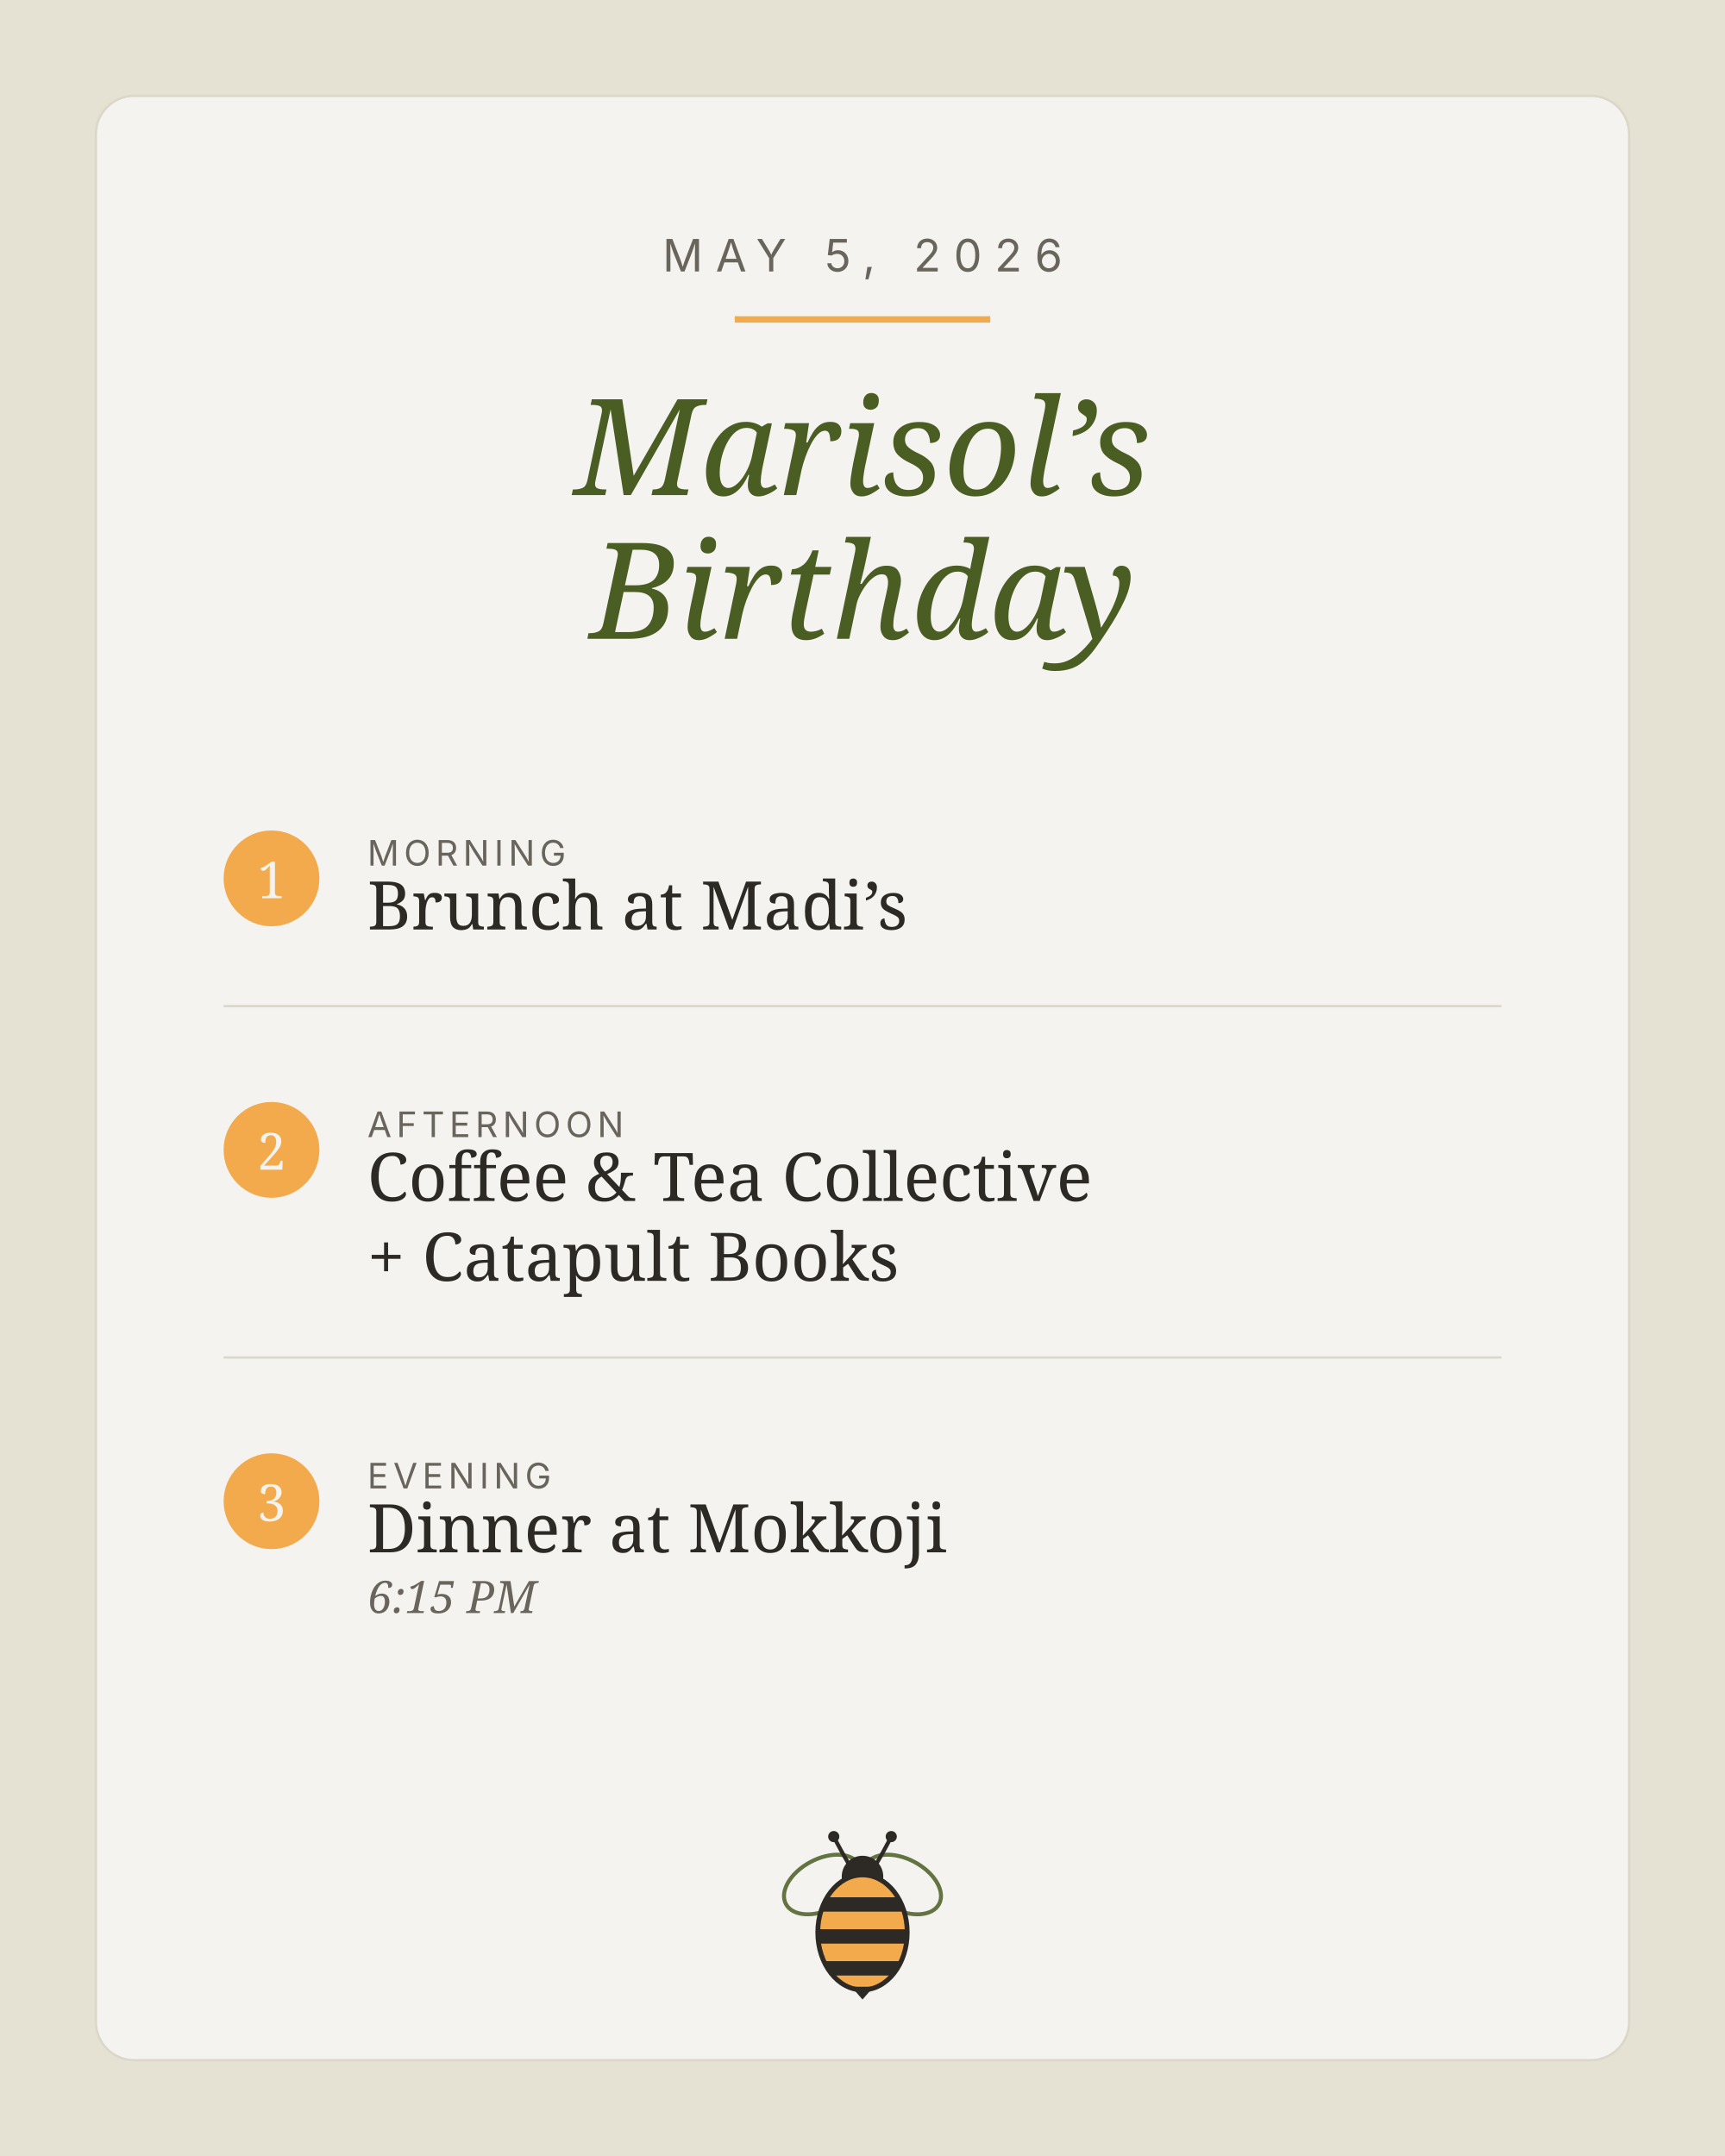
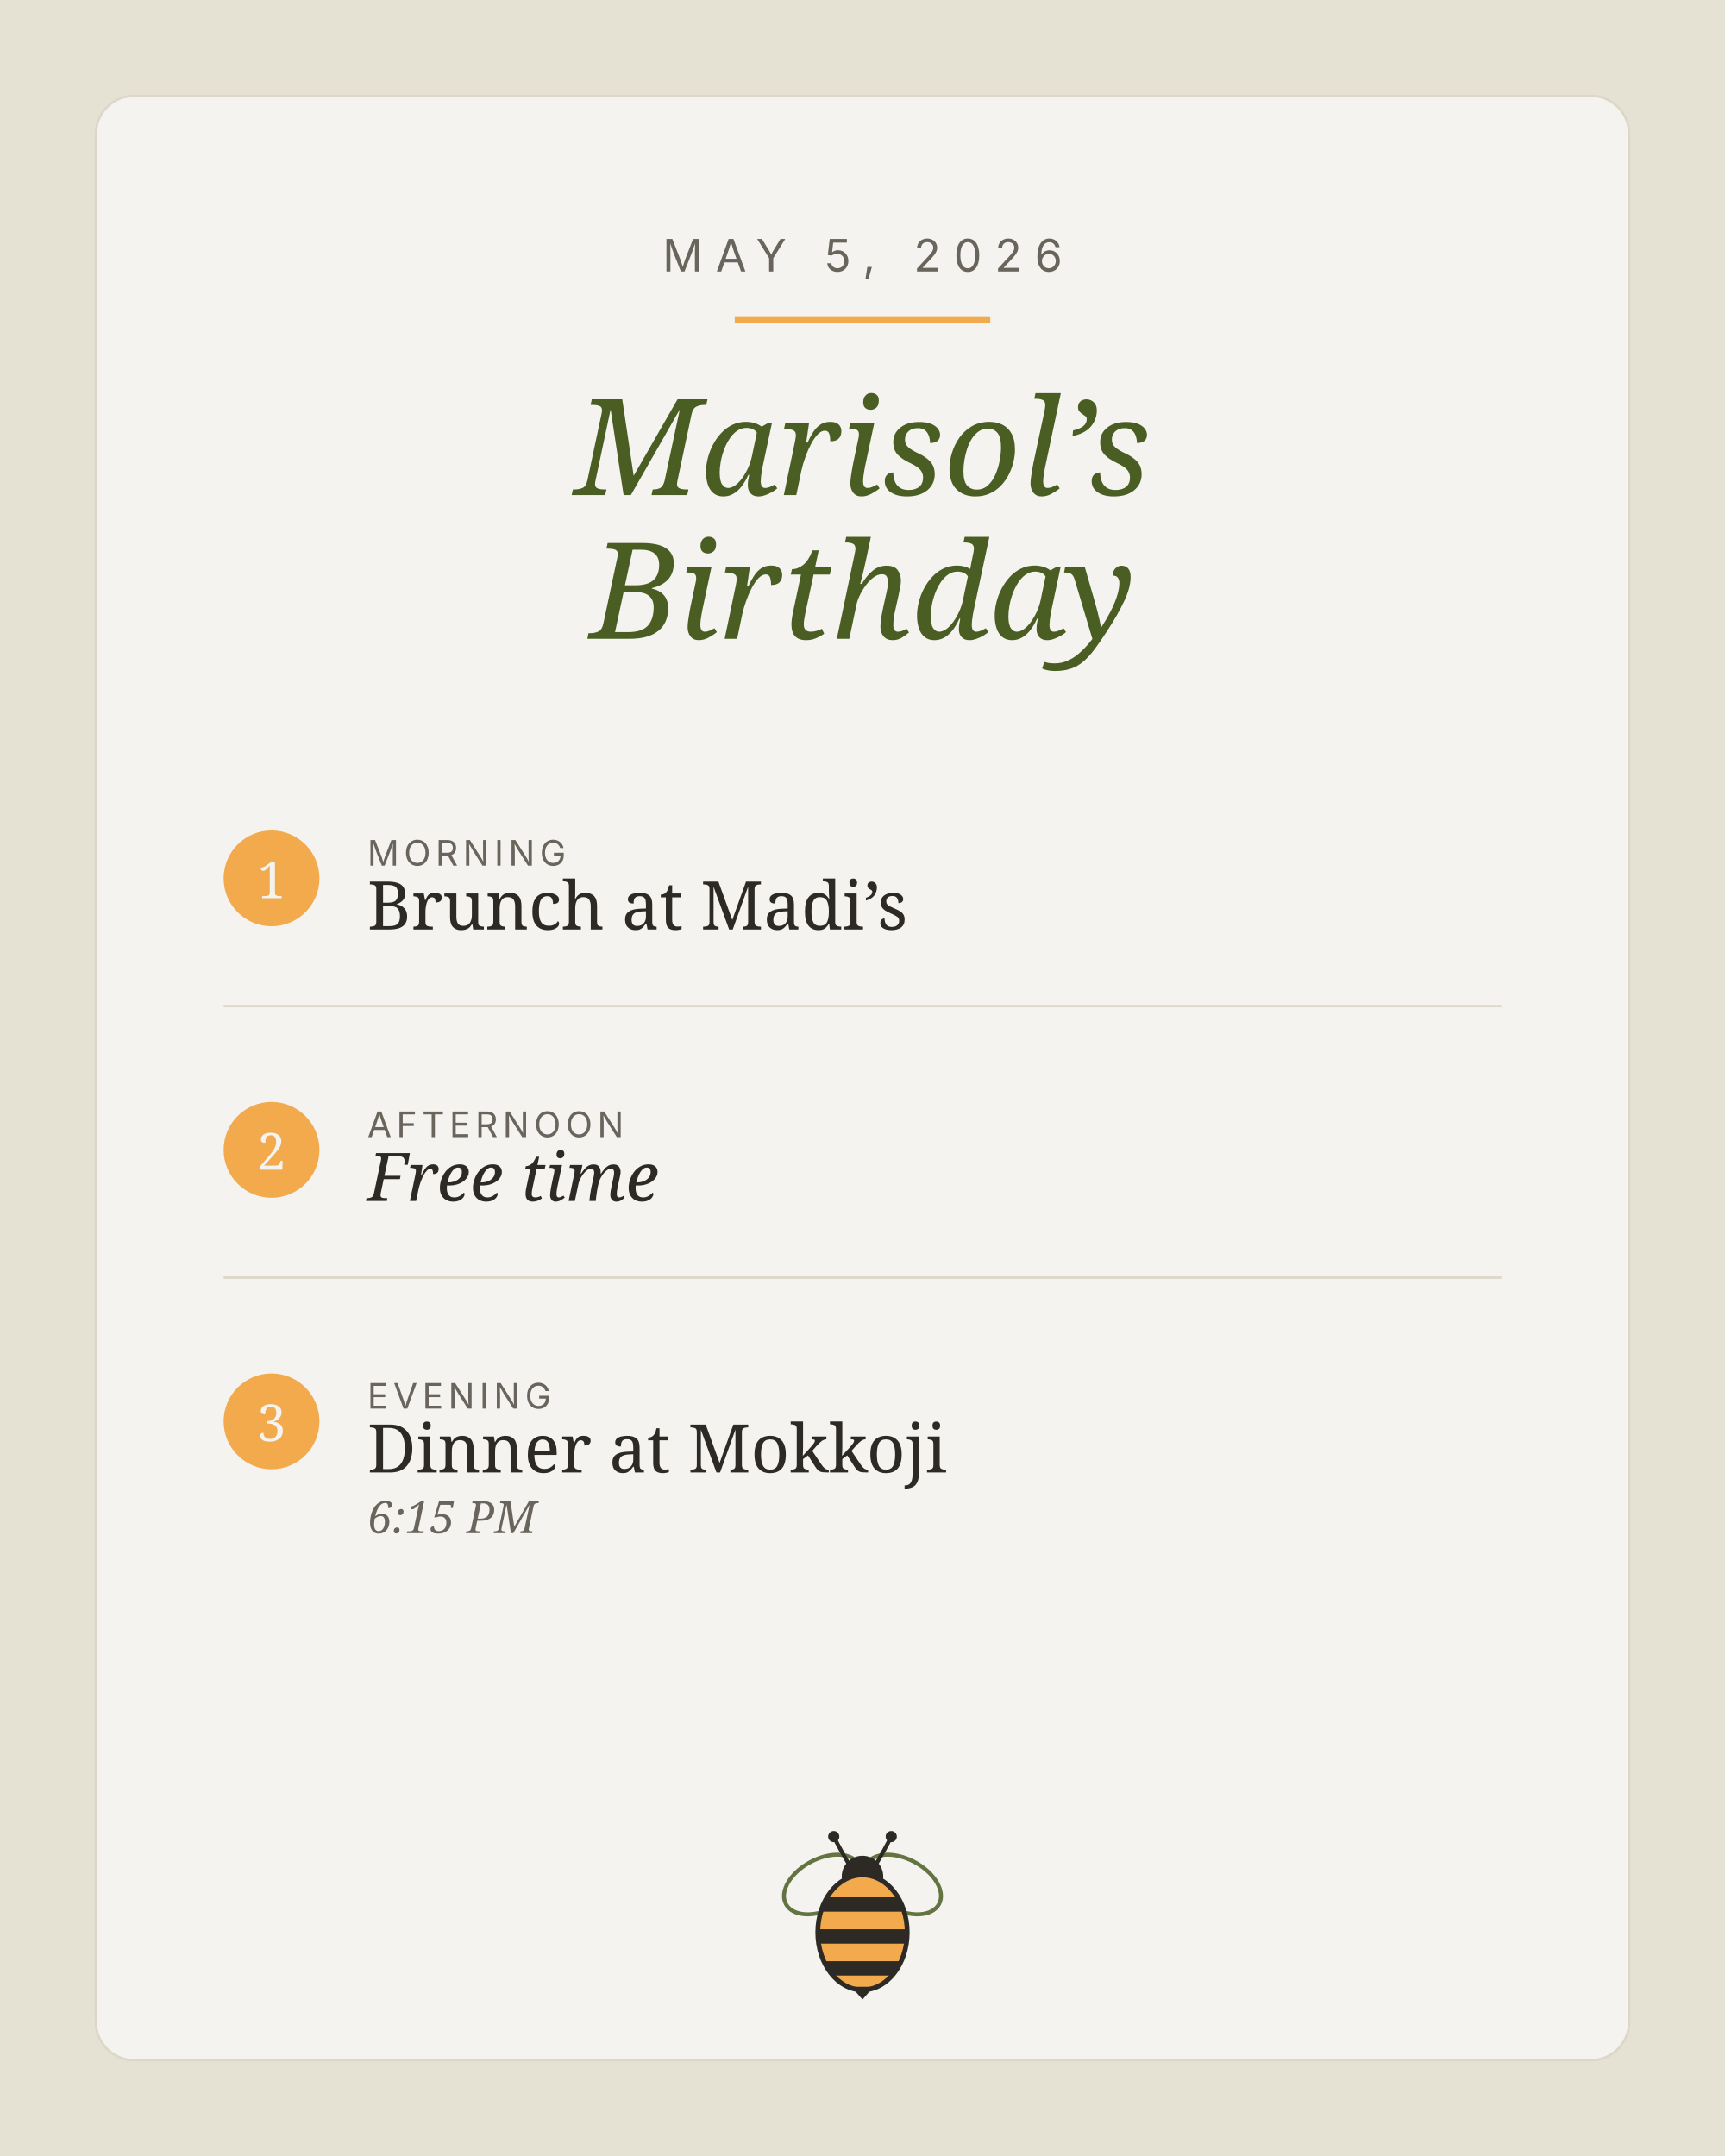
<svg xmlns="http://www.w3.org/2000/svg" viewBox="0 0 1080 1350" width="1080" height="1350">
  <defs>
    <style>
      .bg { fill: #e6e2d3; }
      .card { fill: #f4f3ef; }
      .olive { fill: #4a5d23; }
      .gold { fill: #f2aa4c; }
      .text-dark { fill: #2d2a26; }
      .text-light { fill: #6a655c; }
      .border { stroke: #dcd7c9; stroke-width: 1.5; fill: none; }
      .accent-line { stroke: #f2aa4c; stroke-width: 4; }
      .serif { font-family: 'Playfair Display', 'Georgia', serif; }
      .sans { font-family: 'Outfit', 'Inter', 'Helvetica', sans-serif; }
    </style>
    <clipPath id="bee-body-clip">
      <ellipse cx="540" cy="1210" rx="28" ry="36" />
    </clipPath>
  </defs>
  <rect class="bg" width="1080" height="1350" />
  <rect class="card" x="60" y="60" width="960" height="1230" rx="24" ry="24" />
  <rect class="border" x="60" y="60" width="960" height="1230" rx="24" ry="24" />
  <text class="sans text-light" x="540" y="170" font-size="28" letter-spacing="8" text-anchor="middle">MAY 5, 2026</text>
  <line class="accent-line" x1="460" y1="200" x2="620" y2="200" />
  <text class="serif olive" x="540" y="310" font-size="84" font-style="italic" text-anchor="middle">Marisol’s</text>
  <text class="serif olive" x="540" y="400" font-size="84" font-style="italic" text-anchor="middle">Birthday</text>
  <g transform="translate(140, 520)">
    <circle class="gold" cx="30" cy="30" r="30" />
    <text class="serif" x="30" y="30" font-size="32" text-anchor="middle" dominant-baseline="central" fill="#f4f3ef">1</text>
    <text class="sans text-light" x="90" y="22" font-size="22" letter-spacing="3">MORNING</text>
    <text class="serif text-dark" x="90" y="62" font-size="42">Brunch at Madi’s</text>
  </g>
  <line class="border" x1="140" y1="630" x2="940" y2="630" />
  <g transform="translate(140, 690)">
    <circle class="gold" cx="30" cy="30" r="30" />
    <text class="serif" x="30" y="30" font-size="32" text-anchor="middle" dominant-baseline="central" fill="#f4f3ef">2</text>
    <text class="sans text-light" x="90" y="22" font-size="22" letter-spacing="3">AFTERNOON</text>
-     <text class="serif text-dark" x="90" y="62" font-size="42">Coffee &amp; Tea Collective</text>
-     <text class="serif text-dark" x="90" y="112" font-size="42">+ Catapult Books</text>
+     <text class="serif text-dark" x="90" y="62" font-size="42" font-style="italic">Free time</text>
  </g>
-   <line class="border" x1="140" y1="850" x2="940" y2="850" />
-   <g transform="translate(140, 910)">
+   <line class="border" x1="140" y1="800" x2="940" y2="800" />
+   <g transform="translate(140, 860)">
    <circle class="gold" cx="30" cy="30" r="30" />
    <text class="serif" x="30" y="30" font-size="32" text-anchor="middle" dominant-baseline="central" fill="#f4f3ef">3</text>
    <text class="sans text-light" x="90" y="22" font-size="22" letter-spacing="3">EVENING</text>
    <text class="serif text-dark" x="90" y="62" font-size="42">Dinner at Mokkoji</text>
    <text class="serif text-light" x="90" y="100" font-size="28" font-style="italic">6:15 PM</text>
  </g>
  <g aria-label="bee">
    <ellipse cx="515" cy="1180" rx="26" ry="16" fill="#f4f3ef" stroke="#4a5d23" stroke-width="2.5" opacity="0.85" transform="rotate(-28 515 1180)" />
    <ellipse cx="565" cy="1180" rx="26" ry="16" fill="#f4f3ef" stroke="#4a5d23" stroke-width="2.5" opacity="0.85" transform="rotate(28 565 1180)" />
    <path d="M 533 1170 Q 526 1158 522 1150" stroke="#2d2a26" stroke-width="2.5" fill="none" stroke-linecap="round" />
    <circle cx="522" cy="1150" r="3.5" fill="#2d2a26" />
    <path d="M 547 1170 Q 554 1158 558 1150" stroke="#2d2a26" stroke-width="2.5" fill="none" stroke-linecap="round" />
    <circle cx="558" cy="1150" r="3.5" fill="#2d2a26" />
    <circle cx="540" cy="1175" r="13" fill="#2d2a26" />
    <ellipse cx="540" cy="1210" rx="28" ry="36" fill="#f2aa4c" stroke="#2d2a26" stroke-width="3" />
    <g clip-path="url(#bee-body-clip)">
      <rect x="510" y="1188" width="60" height="9" fill="#2d2a26" />
      <rect x="510" y="1208" width="60" height="9" fill="#2d2a26" />
      <rect x="510" y="1228" width="60" height="9" fill="#2d2a26" />
    </g>
    <polygon points="540,1252 533,1244 547,1244" fill="#2d2a26" />
  </g>
</svg>
